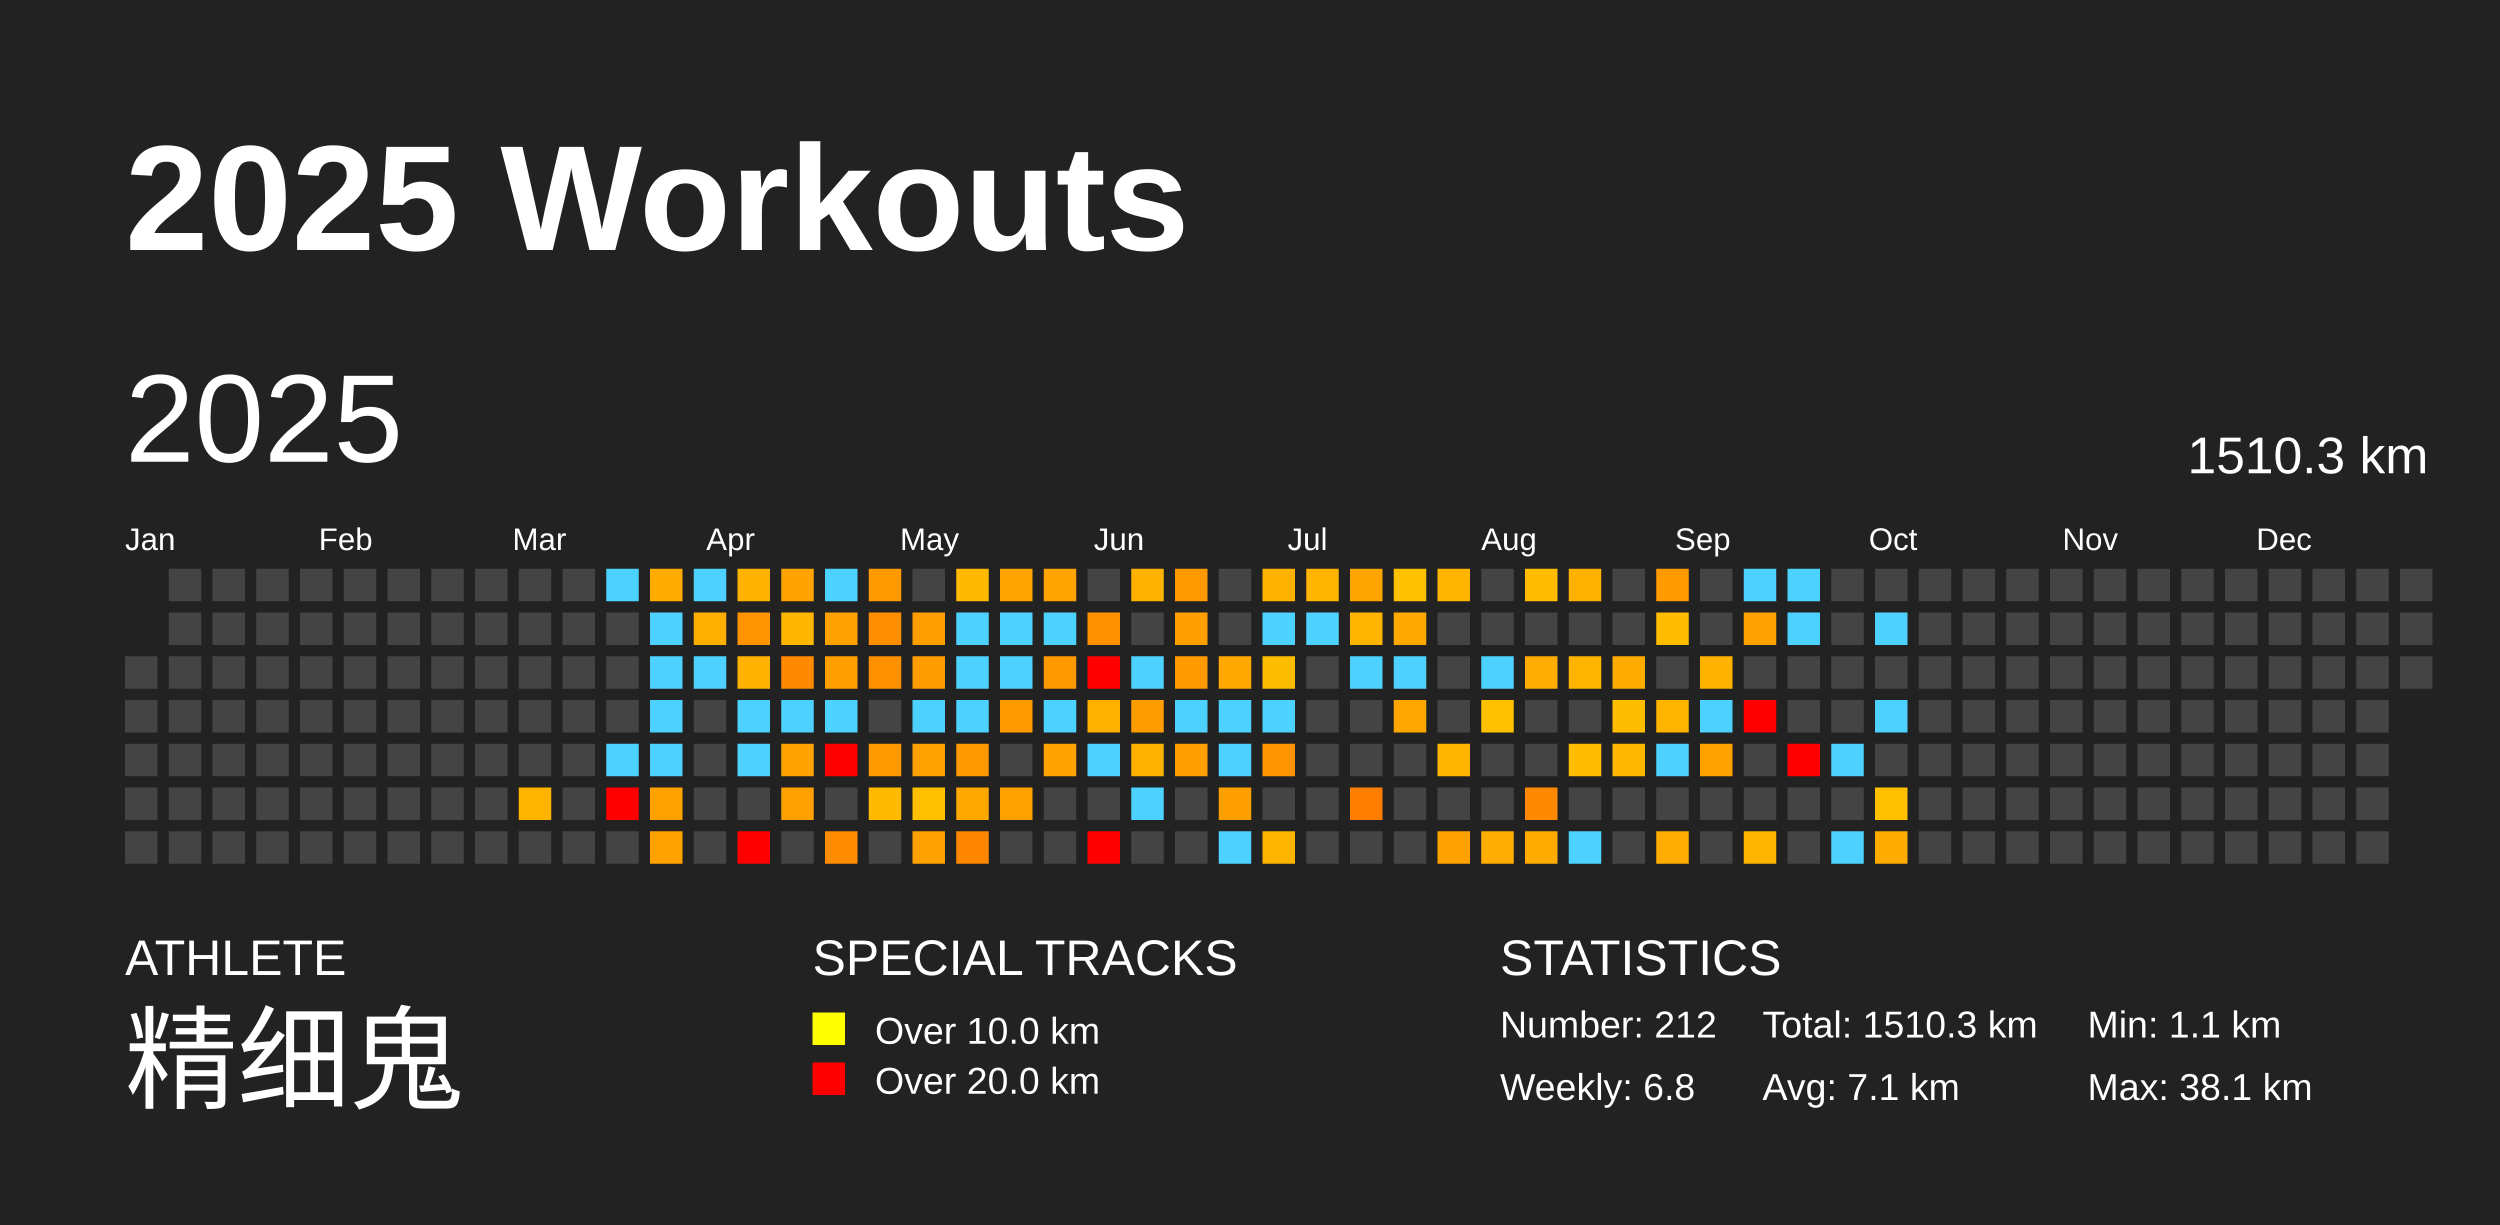
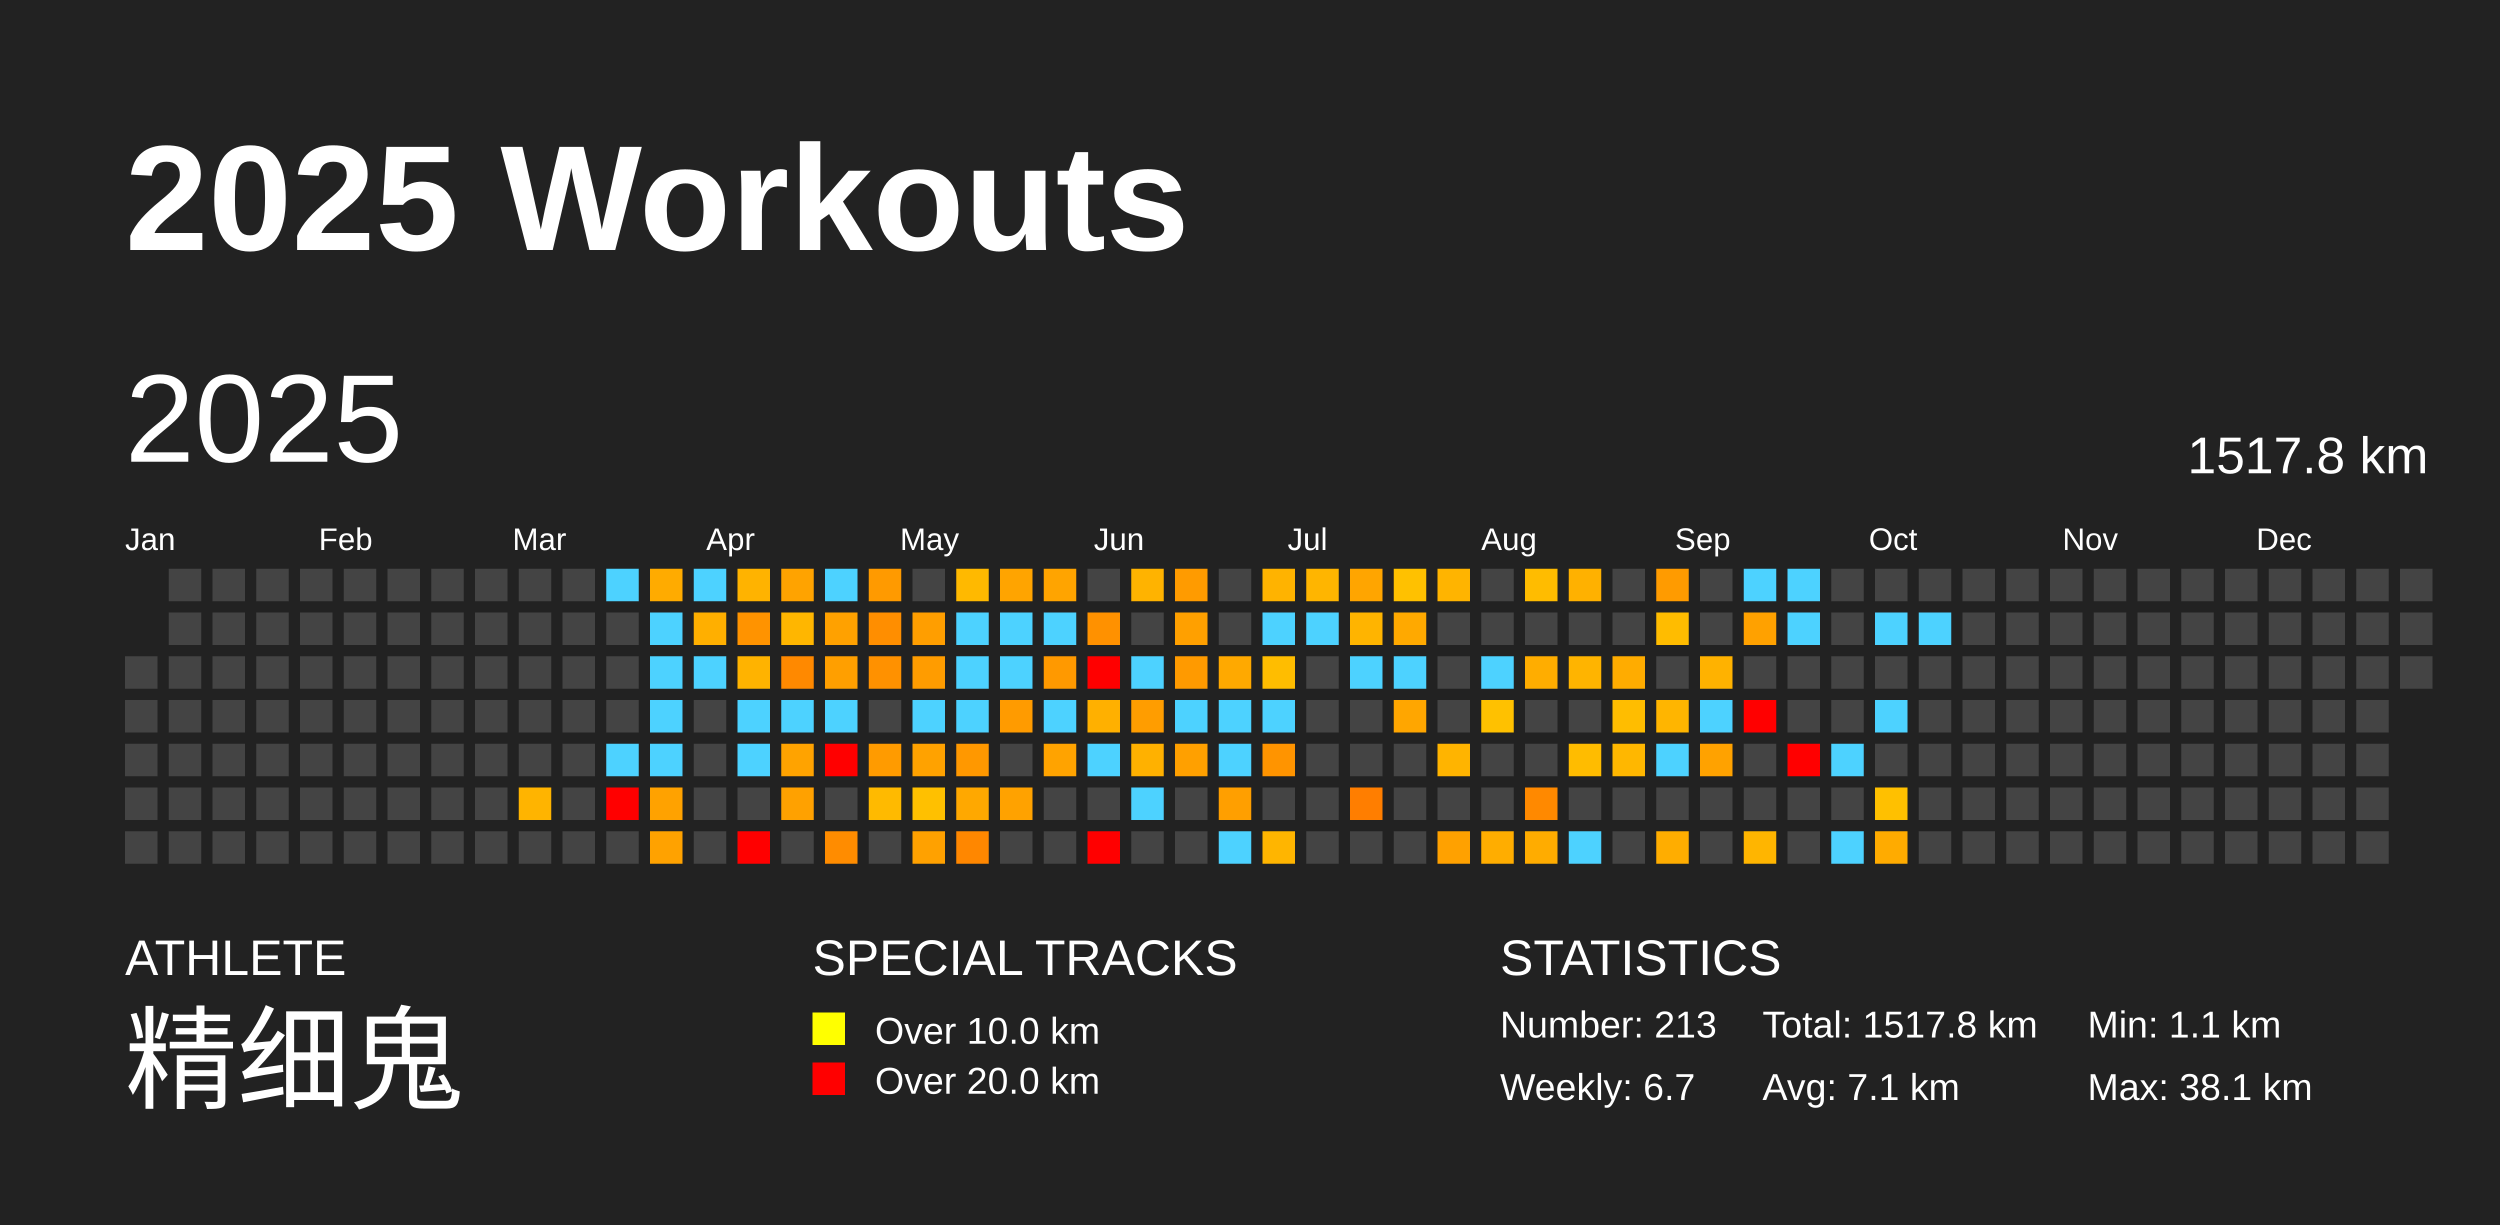
<svg xmlns="http://www.w3.org/2000/svg" baseProfile="full" height="98mm" version="1.1" viewBox="0,0,200,98" width="200mm">
  <defs />
  <rect fill="#222222" height="98" width="200" x="0" y="0" />
  <text fill="#FFFFFF" style="font-size:12px; font-family:Arial; font-weight:bold;" x="10" y="20">2025 Workouts</text>
  <text fill="#FFFFFF" style="font-size:4px; font-family:Arial" x="10" y="78">ATHLETE</text>
  <text fill="#FFFFFF" style="font-size:9px; font-family:Arial" x="10" y="88">精细鬼</text>
  <text fill="#FFFFFF" style="font-size:4px; font-family:Arial" x="65" y="78">SPECIAL TRACKS</text>
  <rect fill="yellow" height="2.6" width="2.6" x="65" y="81" />
  <text fill="#FFFFFF" style="font-size:3px; font-family:Arial" x="70" y="83.5">Over 10.0 km</text>
  <rect fill="red" height="2.6" width="2.6" x="65" y="85" />
  <text fill="#FFFFFF" style="font-size:3px; font-family:Arial" x="70" y="87.5">Over 20.0 km</text>
  <text fill="#FFFFFF" style="font-size:4px; font-family:Arial" x="120" y="78">STATISTICS</text>
-   <text fill="#FFFFFF" style="font-size:3px; font-family:Arial" x="120" y="83">Number: 212</text>
-   <text fill="#FFFFFF" style="font-size:3px; font-family:Arial" x="120" y="88">Weekly: 6.8</text>
-   <text fill="#FFFFFF" style="font-size:3px; font-family:Arial" x="141" y="83">Total: 1510.3 km</text>
+   <text fill="#FFFFFF" style="font-size:3px; font-family:Arial" x="120" y="83">Number: 213</text>
+   <text fill="#FFFFFF" style="font-size:3px; font-family:Arial" x="120" y="88">Weekly: 6.7</text>
+   <text fill="#FFFFFF" style="font-size:3px; font-family:Arial" x="141" y="83">Total: 1517.8 km</text>
  <text fill="#FFFFFF" style="font-size:3px; font-family:Arial" x="141" y="88">Avg: 7.1 km</text>
  <text fill="#FFFFFF" style="font-size:3px; font-family:Arial" x="167" y="83">Min: 1.1 km</text>
  <text fill="#FFFFFF" style="font-size:3px; font-family:Arial" x="167" y="88">Max: 38.1 km</text>
  <text dominant-baseline="hanging" fill="#FFFFFF" style="font-size:10.0px; font-family:Arial;" x="10" y="30">2025</text>
-   <text dominant-baseline="hanging" fill="#FFFFFF" style="font-size:4.125px; font-family:Arial;" x="175" y="35">1510.3 km</text>
+   <text dominant-baseline="hanging" fill="#FFFFFF" style="font-size:4.125px; font-family:Arial;" x="175" y="35">1517.8 km</text>
  <text fill="#FFFFFF" style="font-size:2.5px; font-family:Arial" x="10.0" y="44">Jan</text>
  <text fill="#FFFFFF" style="font-size:2.5px; font-family:Arial" x="25.5" y="44">Feb</text>
  <text fill="#FFFFFF" style="font-size:2.5px; font-family:Arial" x="41.0" y="44">Mar</text>
  <text fill="#FFFFFF" style="font-size:2.5px; font-family:Arial" x="56.5" y="44">Apr</text>
  <text fill="#FFFFFF" style="font-size:2.5px; font-family:Arial" x="72.0" y="44">May</text>
  <text fill="#FFFFFF" style="font-size:2.5px; font-family:Arial" x="87.5" y="44">Jun</text>
  <text fill="#FFFFFF" style="font-size:2.5px; font-family:Arial" x="103.0" y="44">Jul</text>
  <text fill="#FFFFFF" style="font-size:2.5px; font-family:Arial" x="118.5" y="44">Aug</text>
  <text fill="#FFFFFF" style="font-size:2.5px; font-family:Arial" x="134.0" y="44">Sep</text>
  <text fill="#FFFFFF" style="font-size:2.5px; font-family:Arial" x="149.5" y="44">Oct</text>
  <text fill="#FFFFFF" style="font-size:2.5px; font-family:Arial" x="165.0" y="44">Nov</text>
  <text fill="#FFFFFF" style="font-size:2.5px; font-family:Arial" x="180.5" y="44">Dec</text>
  <rect fill="#444444" height="2.6" width="2.6" x="10.0" y="52.5" />
  <rect fill="#444444" height="2.6" width="2.6" x="10.0" y="56.0" />
  <rect fill="#444444" height="2.6" width="2.6" x="10.0" y="59.5" />
  <rect fill="#444444" height="2.6" width="2.6" x="10.0" y="63.0" />
  <rect fill="#444444" height="2.6" width="2.6" x="10.0" y="66.5" />
  <rect fill="#444444" height="2.6" width="2.6" x="13.5" y="45.5" />
  <rect fill="#444444" height="2.6" width="2.6" x="13.5" y="49.0" />
  <rect fill="#444444" height="2.6" width="2.6" x="13.5" y="52.5" />
  <rect fill="#444444" height="2.6" width="2.6" x="13.5" y="56.0" />
  <rect fill="#444444" height="2.6" width="2.6" x="13.5" y="59.5" />
  <rect fill="#444444" height="2.6" width="2.6" x="13.5" y="63.0" />
  <rect fill="#444444" height="2.6" width="2.6" x="13.5" y="66.5" />
  <rect fill="#444444" height="2.6" width="2.6" x="17.0" y="45.5" />
  <rect fill="#444444" height="2.6" width="2.6" x="17.0" y="49.0" />
  <rect fill="#444444" height="2.6" width="2.6" x="17.0" y="52.5" />
  <rect fill="#444444" height="2.6" width="2.6" x="17.0" y="56.0" />
  <rect fill="#444444" height="2.6" width="2.6" x="17.0" y="59.5" />
  <rect fill="#444444" height="2.6" width="2.6" x="17.0" y="63.0" />
  <rect fill="#444444" height="2.6" width="2.6" x="17.0" y="66.5" />
  <rect fill="#444444" height="2.6" width="2.6" x="20.5" y="45.5" />
  <rect fill="#444444" height="2.6" width="2.6" x="20.5" y="49.0" />
  <rect fill="#444444" height="2.6" width="2.6" x="20.5" y="52.5" />
  <rect fill="#444444" height="2.6" width="2.6" x="20.5" y="56.0" />
  <rect fill="#444444" height="2.6" width="2.6" x="20.5" y="59.5" />
  <rect fill="#444444" height="2.6" width="2.6" x="20.5" y="63.0" />
  <rect fill="#444444" height="2.6" width="2.6" x="20.5" y="66.5" />
  <rect fill="#444444" height="2.6" width="2.6" x="24.0" y="45.5" />
  <rect fill="#444444" height="2.6" width="2.6" x="24.0" y="49.0" />
  <rect fill="#444444" height="2.6" width="2.6" x="24.0" y="52.5" />
  <rect fill="#444444" height="2.6" width="2.6" x="24.0" y="56.0" />
  <rect fill="#444444" height="2.6" width="2.6" x="24.0" y="59.5" />
  <rect fill="#444444" height="2.6" width="2.6" x="24.0" y="63.0" />
  <rect fill="#444444" height="2.6" width="2.6" x="24.0" y="66.5" />
  <rect fill="#444444" height="2.6" width="2.6" x="27.5" y="45.5" />
  <rect fill="#444444" height="2.6" width="2.6" x="27.5" y="49.0" />
  <rect fill="#444444" height="2.6" width="2.6" x="27.5" y="52.5" />
  <rect fill="#444444" height="2.6" width="2.6" x="27.5" y="56.0" />
  <rect fill="#444444" height="2.6" width="2.6" x="27.5" y="59.5" />
  <rect fill="#444444" height="2.6" width="2.6" x="27.5" y="63.0" />
  <rect fill="#444444" height="2.6" width="2.6" x="27.5" y="66.5" />
  <rect fill="#444444" height="2.6" width="2.6" x="31.0" y="45.5" />
  <rect fill="#444444" height="2.6" width="2.6" x="31.0" y="49.0" />
  <rect fill="#444444" height="2.6" width="2.6" x="31.0" y="52.5" />
  <rect fill="#444444" height="2.6" width="2.6" x="31.0" y="56.0" />
  <rect fill="#444444" height="2.6" width="2.6" x="31.0" y="59.5" />
  <rect fill="#444444" height="2.6" width="2.6" x="31.0" y="63.0" />
  <rect fill="#444444" height="2.6" width="2.6" x="31.0" y="66.5" />
  <rect fill="#444444" height="2.6" width="2.6" x="34.5" y="45.5" />
  <rect fill="#444444" height="2.6" width="2.6" x="34.5" y="49.0" />
  <rect fill="#444444" height="2.6" width="2.6" x="34.5" y="52.5" />
  <rect fill="#444444" height="2.6" width="2.6" x="34.5" y="56.0" />
  <rect fill="#444444" height="2.6" width="2.6" x="34.5" y="59.5" />
  <rect fill="#444444" height="2.6" width="2.6" x="34.5" y="63.0" />
  <rect fill="#444444" height="2.6" width="2.6" x="34.5" y="66.5" />
  <rect fill="#444444" height="2.6" width="2.6" x="38.0" y="45.5" />
  <rect fill="#444444" height="2.6" width="2.6" x="38.0" y="49.0" />
  <rect fill="#444444" height="2.6" width="2.6" x="38.0" y="52.5" />
  <rect fill="#444444" height="2.6" width="2.6" x="38.0" y="56.0" />
  <rect fill="#444444" height="2.6" width="2.6" x="38.0" y="59.5" />
  <rect fill="#444444" height="2.6" width="2.6" x="38.0" y="63.0" />
  <rect fill="#444444" height="2.6" width="2.6" x="38.0" y="66.5" />
  <rect fill="#444444" height="2.6" width="2.6" x="41.5" y="45.5" />
  <rect fill="#444444" height="2.6" width="2.6" x="41.5" y="49.0" />
  <rect fill="#444444" height="2.6" width="2.6" x="41.5" y="52.5" />
  <rect fill="#444444" height="2.6" width="2.6" x="41.5" y="56.0" />
  <rect fill="#444444" height="2.6" width="2.6" x="41.5" y="59.5" />
  <rect fill="#ffb400" height="2.6" width="2.6" x="41.5" y="63.0" />
  <rect fill="#444444" height="2.6" width="2.6" x="41.5" y="66.5" />
  <rect fill="#444444" height="2.6" width="2.6" x="45.0" y="45.5" />
  <rect fill="#444444" height="2.6" width="2.6" x="45.0" y="49.0" />
  <rect fill="#444444" height="2.6" width="2.6" x="45.0" y="52.5" />
  <rect fill="#444444" height="2.6" width="2.6" x="45.0" y="56.0" />
  <rect fill="#444444" height="2.6" width="2.6" x="45.0" y="59.5" />
  <rect fill="#444444" height="2.6" width="2.6" x="45.0" y="63.0" />
  <rect fill="#444444" height="2.6" width="2.6" x="45.0" y="66.5" />
  <rect fill="#4dd2ff" height="2.6" width="2.6" x="48.5" y="45.5" />
  <rect fill="#444444" height="2.6" width="2.6" x="48.5" y="49.0" />
  <rect fill="#444444" height="2.6" width="2.6" x="48.5" y="52.5" />
  <rect fill="#444444" height="2.6" width="2.6" x="48.5" y="56.0" />
  <rect fill="#4dd2ff" height="2.6" width="2.6" x="48.5" y="59.5" />
  <rect fill="red" height="2.6" width="2.6" x="48.5" y="63.0" />
  <rect fill="#444444" height="2.6" width="2.6" x="48.5" y="66.5" />
  <rect fill="#ffab00" height="2.6" width="2.6" x="52.0" y="45.5" />
  <rect fill="#4dd2ff" height="2.6" width="2.6" x="52.0" y="49.0" />
  <rect fill="#4dd2ff" height="2.6" width="2.6" x="52.0" y="52.5" />
  <rect fill="#4dd2ff" height="2.6" width="2.6" x="52.0" y="56.0" />
  <rect fill="#4dd2ff" height="2.6" width="2.6" x="52.0" y="59.5" />
  <rect fill="#ffa200" height="2.6" width="2.6" x="52.0" y="63.0" />
  <rect fill="#ffa200" height="2.6" width="2.6" x="52.0" y="66.5" />
  <rect fill="#4dd2ff" height="2.6" width="2.6" x="55.5" y="45.5" />
  <rect fill="#ffaf00" height="2.6" width="2.6" x="55.5" y="49.0" />
  <rect fill="#4dd2ff" height="2.6" width="2.6" x="55.5" y="52.5" />
  <rect fill="#444444" height="2.6" width="2.6" x="55.5" y="56.0" />
  <rect fill="#444444" height="2.6" width="2.6" x="55.5" y="59.5" />
  <rect fill="#444444" height="2.6" width="2.6" x="55.5" y="63.0" />
  <rect fill="#444444" height="2.6" width="2.6" x="55.5" y="66.5" />
  <rect fill="#ffb300" height="2.6" width="2.6" x="59.0" y="45.5" />
  <rect fill="#ff9300" height="2.6" width="2.6" x="59.0" y="49.0" />
  <rect fill="#ffb300" height="2.6" width="2.6" x="59.0" y="52.5" />
  <rect fill="#4dd2ff" height="2.6" width="2.6" x="59.0" y="56.0" />
  <rect fill="#4dd2ff" height="2.6" width="2.6" x="59.0" y="59.5" />
  <rect fill="#444444" height="2.6" width="2.6" x="59.0" y="63.0" />
  <rect fill="red" height="2.6" width="2.6" x="59.0" y="66.5" />
  <rect fill="#ffa300" height="2.6" width="2.6" x="62.5" y="45.5" />
  <rect fill="#ffb600" height="2.6" width="2.6" x="62.5" y="49.0" />
  <rect fill="#ff8900" height="2.6" width="2.6" x="62.5" y="52.5" />
  <rect fill="#4dd2ff" height="2.6" width="2.6" x="62.5" y="56.0" />
  <rect fill="#ffa300" height="2.6" width="2.6" x="62.5" y="59.5" />
  <rect fill="#ffa100" height="2.6" width="2.6" x="62.5" y="63.0" />
  <rect fill="#444444" height="2.6" width="2.6" x="62.5" y="66.5" />
  <rect fill="#4dd2ff" height="2.6" width="2.6" x="66.0" y="45.5" />
  <rect fill="#ffa100" height="2.6" width="2.6" x="66.0" y="49.0" />
  <rect fill="#ff9f00" height="2.6" width="2.6" x="66.0" y="52.5" />
  <rect fill="#4dd2ff" height="2.6" width="2.6" x="66.0" y="56.0" />
  <rect fill="red" height="2.6" width="2.6" x="66.0" y="59.5" />
  <rect fill="#444444" height="2.6" width="2.6" x="66.0" y="63.0" />
  <rect fill="#ff8c00" height="2.6" width="2.6" x="66.0" y="66.5" />
  <rect fill="#ff9a00" height="2.6" width="2.6" x="69.5" y="45.5" />
  <rect fill="#ff8e00" height="2.6" width="2.6" x="69.5" y="49.0" />
  <rect fill="#ff9100" height="2.6" width="2.6" x="69.5" y="52.5" />
  <rect fill="#444444" height="2.6" width="2.6" x="69.5" y="56.0" />
  <rect fill="#ff9b00" height="2.6" width="2.6" x="69.5" y="59.5" />
  <rect fill="#ffba00" height="2.6" width="2.6" x="69.5" y="63.0" />
  <rect fill="#444444" height="2.6" width="2.6" x="69.5" y="66.5" />
  <rect fill="#444444" height="2.6" width="2.6" x="73.0" y="45.5" />
  <rect fill="#ff9e00" height="2.6" width="2.6" x="73.0" y="49.0" />
  <rect fill="#ff9c00" height="2.6" width="2.6" x="73.0" y="52.5" />
  <rect fill="#4dd2ff" height="2.6" width="2.6" x="73.0" y="56.0" />
  <rect fill="#ffa200" height="2.6" width="2.6" x="73.0" y="59.5" />
  <rect fill="#ffc000" height="2.6" width="2.6" x="73.0" y="63.0" />
  <rect fill="#ffa100" height="2.6" width="2.6" x="73.0" y="66.5" />
  <rect fill="#ffb900" height="2.6" width="2.6" x="76.5" y="45.5" />
  <rect fill="#4dd2ff" height="2.6" width="2.6" x="76.5" y="49.0" />
  <rect fill="#4dd2ff" height="2.6" width="2.6" x="76.5" y="52.5" />
  <rect fill="#4dd2ff" height="2.6" width="2.6" x="76.5" y="56.0" />
  <rect fill="#ff9800" height="2.6" width="2.6" x="76.5" y="59.5" />
  <rect fill="#ffa800" height="2.6" width="2.6" x="76.5" y="63.0" />
  <rect fill="#ff8700" height="2.6" width="2.6" x="76.5" y="66.5" />
  <rect fill="#ffa400" height="2.6" width="2.6" x="80.0" y="45.5" />
  <rect fill="#4dd2ff" height="2.6" width="2.6" x="80.0" y="49.0" />
  <rect fill="#4dd2ff" height="2.6" width="2.6" x="80.0" y="52.5" />
  <rect fill="#ff9b00" height="2.6" width="2.6" x="80.0" y="56.0" />
  <rect fill="#444444" height="2.6" width="2.6" x="80.0" y="59.5" />
  <rect fill="#ffa200" height="2.6" width="2.6" x="80.0" y="63.0" />
  <rect fill="#444444" height="2.6" width="2.6" x="80.0" y="66.5" />
  <rect fill="#ffa400" height="2.6" width="2.6" x="83.5" y="45.5" />
  <rect fill="#4dd2ff" height="2.6" width="2.6" x="83.5" y="49.0" />
  <rect fill="#ff9900" height="2.6" width="2.6" x="83.5" y="52.5" />
  <rect fill="#4dd2ff" height="2.6" width="2.6" x="83.5" y="56.0" />
  <rect fill="#ffa300" height="2.6" width="2.6" x="83.5" y="59.5" />
  <rect fill="#444444" height="2.6" width="2.6" x="83.5" y="63.0" />
  <rect fill="#444444" height="2.6" width="2.6" x="83.5" y="66.5" />
  <rect fill="#444444" height="2.6" width="2.6" x="87.0" y="45.5" />
  <rect fill="#ff9100" height="2.6" width="2.6" x="87.0" y="49.0" />
  <rect fill="red" height="2.6" width="2.6" x="87.0" y="52.5" />
  <rect fill="#ffb000" height="2.6" width="2.6" x="87.0" y="56.0" />
  <rect fill="#4dd2ff" height="2.6" width="2.6" x="87.0" y="59.5" />
  <rect fill="#444444" height="2.6" width="2.6" x="87.0" y="63.0" />
  <rect fill="red" height="2.6" width="2.6" x="87.0" y="66.5" />
  <rect fill="#ffb300" height="2.6" width="2.6" x="90.5" y="45.5" />
  <rect fill="#444444" height="2.6" width="2.6" x="90.5" y="49.0" />
  <rect fill="#4dd2ff" height="2.6" width="2.6" x="90.5" y="52.5" />
  <rect fill="#ff9d00" height="2.6" width="2.6" x="90.5" y="56.0" />
  <rect fill="#ffb100" height="2.6" width="2.6" x="90.5" y="59.5" />
  <rect fill="#4dd2ff" height="2.6" width="2.6" x="90.5" y="63.0" />
  <rect fill="#444444" height="2.6" width="2.6" x="90.5" y="66.5" />
  <rect fill="#ff9b00" height="2.6" width="2.6" x="94.0" y="45.5" />
  <rect fill="#ffa000" height="2.6" width="2.6" x="94.0" y="49.0" />
  <rect fill="#ff9a00" height="2.6" width="2.6" x="94.0" y="52.5" />
  <rect fill="#4dd2ff" height="2.6" width="2.6" x="94.0" y="56.0" />
  <rect fill="#ffa000" height="2.6" width="2.6" x="94.0" y="59.5" />
  <rect fill="#444444" height="2.6" width="2.6" x="94.0" y="63.0" />
  <rect fill="#444444" height="2.6" width="2.6" x="94.0" y="66.5" />
  <rect fill="#444444" height="2.6" width="2.6" x="97.5" y="45.5" />
  <rect fill="#444444" height="2.6" width="2.6" x="97.5" y="49.0" />
  <rect fill="#ffa900" height="2.6" width="2.6" x="97.5" y="52.5" />
  <rect fill="#4dd2ff" height="2.6" width="2.6" x="97.5" y="56.0" />
  <rect fill="#4dd2ff" height="2.6" width="2.6" x="97.5" y="59.5" />
  <rect fill="#ff9f00" height="2.6" width="2.6" x="97.5" y="63.0" />
  <rect fill="#4dd2ff" height="2.6" width="2.6" x="97.5" y="66.5" />
  <rect fill="#ffb300" height="2.6" width="2.6" x="101.0" y="45.5" />
  <rect fill="#4dd2ff" height="2.6" width="2.6" x="101.0" y="49.0" />
  <rect fill="#ffbd00" height="2.6" width="2.6" x="101.0" y="52.5" />
  <rect fill="#4dd2ff" height="2.6" width="2.6" x="101.0" y="56.0" />
  <rect fill="#ff9400" height="2.6" width="2.6" x="101.0" y="59.5" />
  <rect fill="#444444" height="2.6" width="2.6" x="101.0" y="63.0" />
  <rect fill="#ffb500" height="2.6" width="2.6" x="101.0" y="66.5" />
  <rect fill="#ffb500" height="2.6" width="2.6" x="104.5" y="45.5" />
  <rect fill="#4dd2ff" height="2.6" width="2.6" x="104.5" y="49.0" />
  <rect fill="#444444" height="2.6" width="2.6" x="104.5" y="52.5" />
  <rect fill="#444444" height="2.6" width="2.6" x="104.5" y="56.0" />
  <rect fill="#444444" height="2.6" width="2.6" x="104.5" y="59.5" />
  <rect fill="#444444" height="2.6" width="2.6" x="104.5" y="63.0" />
  <rect fill="#444444" height="2.6" width="2.6" x="104.5" y="66.5" />
  <rect fill="#ffa500" height="2.6" width="2.6" x="108.0" y="45.5" />
  <rect fill="#ffb400" height="2.6" width="2.6" x="108.0" y="49.0" />
  <rect fill="#4dd2ff" height="2.6" width="2.6" x="108.0" y="52.5" />
  <rect fill="#444444" height="2.6" width="2.6" x="108.0" y="56.0" />
  <rect fill="#444444" height="2.6" width="2.6" x="108.0" y="59.5" />
  <rect fill="#ff7e00" height="2.6" width="2.6" x="108.0" y="63.0" />
  <rect fill="#444444" height="2.6" width="2.6" x="108.0" y="66.5" />
  <rect fill="#ffc100" height="2.6" width="2.6" x="111.5" y="45.5" />
  <rect fill="#ffa900" height="2.6" width="2.6" x="111.5" y="49.0" />
  <rect fill="#4dd2ff" height="2.6" width="2.6" x="111.5" y="52.5" />
  <rect fill="#ffa600" height="2.6" width="2.6" x="111.5" y="56.0" />
  <rect fill="#444444" height="2.6" width="2.6" x="111.5" y="59.5" />
  <rect fill="#444444" height="2.6" width="2.6" x="111.5" y="63.0" />
  <rect fill="#444444" height="2.6" width="2.6" x="111.5" y="66.5" />
  <rect fill="#ffb400" height="2.6" width="2.6" x="115.0" y="45.5" />
  <rect fill="#444444" height="2.6" width="2.6" x="115.0" y="49.0" />
  <rect fill="#444444" height="2.6" width="2.6" x="115.0" y="52.5" />
  <rect fill="#444444" height="2.6" width="2.6" x="115.0" y="56.0" />
  <rect fill="#ffb400" height="2.6" width="2.6" x="115.0" y="59.5" />
  <rect fill="#444444" height="2.6" width="2.6" x="115.0" y="63.0" />
  <rect fill="#ffa100" height="2.6" width="2.6" x="115.0" y="66.5" />
  <rect fill="#444444" height="2.6" width="2.6" x="118.5" y="45.5" />
  <rect fill="#444444" height="2.6" width="2.6" x="118.5" y="49.0" />
  <rect fill="#4dd2ff" height="2.6" width="2.6" x="118.5" y="52.5" />
  <rect fill="#ffc100" height="2.6" width="2.6" x="118.5" y="56.0" />
  <rect fill="#444444" height="2.6" width="2.6" x="118.5" y="59.5" />
  <rect fill="#444444" height="2.6" width="2.6" x="118.5" y="63.0" />
  <rect fill="#ffad00" height="2.6" width="2.6" x="118.5" y="66.5" />
  <rect fill="#ffbc00" height="2.6" width="2.6" x="122.0" y="45.5" />
  <rect fill="#444444" height="2.6" width="2.6" x="122.0" y="49.0" />
  <rect fill="#ffad00" height="2.6" width="2.6" x="122.0" y="52.5" />
  <rect fill="#444444" height="2.6" width="2.6" x="122.0" y="56.0" />
  <rect fill="#444444" height="2.6" width="2.6" x="122.0" y="59.5" />
  <rect fill="#ff8900" height="2.6" width="2.6" x="122.0" y="63.0" />
  <rect fill="#ffac00" height="2.6" width="2.6" x="122.0" y="66.5" />
  <rect fill="#ffb100" height="2.6" width="2.6" x="125.5" y="45.5" />
  <rect fill="#444444" height="2.6" width="2.6" x="125.5" y="49.0" />
  <rect fill="#ffb400" height="2.6" width="2.6" x="125.5" y="52.5" />
  <rect fill="#444444" height="2.6" width="2.6" x="125.5" y="56.0" />
  <rect fill="#ffbc00" height="2.6" width="2.6" x="125.5" y="59.5" />
  <rect fill="#444444" height="2.6" width="2.6" x="125.5" y="63.0" />
  <rect fill="#4dd2ff" height="2.6" width="2.6" x="125.5" y="66.5" />
  <rect fill="#444444" height="2.6" width="2.6" x="129.0" y="45.5" />
  <rect fill="#444444" height="2.6" width="2.6" x="129.0" y="49.0" />
  <rect fill="#ffac00" height="2.6" width="2.6" x="129.0" y="52.5" />
  <rect fill="#ffbd00" height="2.6" width="2.6" x="129.0" y="56.0" />
  <rect fill="#ffb700" height="2.6" width="2.6" x="129.0" y="59.5" />
  <rect fill="#444444" height="2.6" width="2.6" x="129.0" y="63.0" />
  <rect fill="#444444" height="2.6" width="2.6" x="129.0" y="66.5" />
  <rect fill="#ff9b00" height="2.6" width="2.6" x="132.5" y="45.5" />
  <rect fill="#ffbc00" height="2.6" width="2.6" x="132.5" y="49.0" />
  <rect fill="#444444" height="2.6" width="2.6" x="132.5" y="52.5" />
  <rect fill="#ffb500" height="2.6" width="2.6" x="132.5" y="56.0" />
  <rect fill="#4dd2ff" height="2.6" width="2.6" x="132.5" y="59.5" />
  <rect fill="#444444" height="2.6" width="2.6" x="132.5" y="63.0" />
  <rect fill="#ffad00" height="2.6" width="2.6" x="132.5" y="66.5" />
  <rect fill="#444444" height="2.6" width="2.6" x="136.0" y="45.5" />
  <rect fill="#444444" height="2.6" width="2.6" x="136.0" y="49.0" />
  <rect fill="#ffb200" height="2.6" width="2.6" x="136.0" y="52.5" />
  <rect fill="#4dd2ff" height="2.6" width="2.6" x="136.0" y="56.0" />
  <rect fill="#ffa200" height="2.6" width="2.6" x="136.0" y="59.5" />
  <rect fill="#444444" height="2.6" width="2.6" x="136.0" y="63.0" />
  <rect fill="#444444" height="2.6" width="2.6" x="136.0" y="66.5" />
  <rect fill="#4dd2ff" height="2.6" width="2.6" x="139.5" y="45.5" />
  <rect fill="#ffa100" height="2.6" width="2.6" x="139.5" y="49.0" />
  <rect fill="#444444" height="2.6" width="2.6" x="139.5" y="52.5" />
  <rect fill="red" height="2.6" width="2.6" x="139.5" y="56.0" />
  <rect fill="#444444" height="2.6" width="2.6" x="139.5" y="59.5" />
  <rect fill="#444444" height="2.6" width="2.6" x="139.5" y="63.0" />
  <rect fill="#ffb500" height="2.6" width="2.6" x="139.5" y="66.5" />
  <rect fill="#4dd2ff" height="2.6" width="2.6" x="143.0" y="45.5" />
  <rect fill="#4dd2ff" height="2.6" width="2.6" x="143.0" y="49.0" />
  <rect fill="#444444" height="2.6" width="2.6" x="143.0" y="52.5" />
  <rect fill="#444444" height="2.6" width="2.6" x="143.0" y="56.0" />
  <rect fill="red" height="2.6" width="2.6" x="143.0" y="59.5" />
  <rect fill="#444444" height="2.6" width="2.6" x="143.0" y="63.0" />
  <rect fill="#444444" height="2.6" width="2.6" x="143.0" y="66.5" />
  <rect fill="#444444" height="2.6" width="2.6" x="146.5" y="45.5" />
  <rect fill="#444444" height="2.6" width="2.6" x="146.5" y="49.0" />
  <rect fill="#444444" height="2.6" width="2.6" x="146.5" y="52.5" />
  <rect fill="#444444" height="2.6" width="2.6" x="146.5" y="56.0" />
  <rect fill="#4dd2ff" height="2.6" width="2.6" x="146.5" y="59.5" />
  <rect fill="#444444" height="2.6" width="2.6" x="146.5" y="63.0" />
  <rect fill="#4dd2ff" height="2.6" width="2.6" x="146.5" y="66.5" />
  <rect fill="#444444" height="2.6" width="2.6" x="150.0" y="45.5" />
  <rect fill="#4dd2ff" height="2.6" width="2.6" x="150.0" y="49.0" />
  <rect fill="#444444" height="2.6" width="2.6" x="150.0" y="52.5" />
  <rect fill="#4dd2ff" height="2.6" width="2.6" x="150.0" y="56.0" />
  <rect fill="#444444" height="2.6" width="2.6" x="150.0" y="59.5" />
  <rect fill="#ffc000" height="2.6" width="2.6" x="150.0" y="63.0" />
  <rect fill="#ffab00" height="2.6" width="2.6" x="150.0" y="66.5" />
  <rect fill="#444444" height="2.6" width="2.6" x="153.5" y="45.5" />
-   <rect fill="#444444" height="2.6" width="2.6" x="153.5" y="49.0" />
+   <rect fill="#4dd2ff" height="2.6" width="2.6" x="153.5" y="49.0" />
  <rect fill="#444444" height="2.6" width="2.6" x="153.5" y="52.5" />
  <rect fill="#444444" height="2.6" width="2.6" x="153.5" y="56.0" />
  <rect fill="#444444" height="2.6" width="2.6" x="153.5" y="59.5" />
  <rect fill="#444444" height="2.6" width="2.6" x="153.5" y="63.0" />
  <rect fill="#444444" height="2.6" width="2.6" x="153.5" y="66.5" />
  <rect fill="#444444" height="2.6" width="2.6" x="157.0" y="45.5" />
  <rect fill="#444444" height="2.6" width="2.6" x="157.0" y="49.0" />
  <rect fill="#444444" height="2.6" width="2.6" x="157.0" y="52.5" />
  <rect fill="#444444" height="2.6" width="2.6" x="157.0" y="56.0" />
  <rect fill="#444444" height="2.6" width="2.6" x="157.0" y="59.5" />
  <rect fill="#444444" height="2.6" width="2.6" x="157.0" y="63.0" />
  <rect fill="#444444" height="2.6" width="2.6" x="157.0" y="66.5" />
  <rect fill="#444444" height="2.6" width="2.6" x="160.5" y="45.5" />
  <rect fill="#444444" height="2.6" width="2.6" x="160.5" y="49.0" />
  <rect fill="#444444" height="2.6" width="2.6" x="160.5" y="52.5" />
  <rect fill="#444444" height="2.6" width="2.6" x="160.5" y="56.0" />
  <rect fill="#444444" height="2.6" width="2.6" x="160.5" y="59.5" />
  <rect fill="#444444" height="2.6" width="2.6" x="160.5" y="63.0" />
  <rect fill="#444444" height="2.6" width="2.6" x="160.5" y="66.5" />
  <rect fill="#444444" height="2.6" width="2.6" x="164.0" y="45.5" />
  <rect fill="#444444" height="2.6" width="2.6" x="164.0" y="49.0" />
  <rect fill="#444444" height="2.6" width="2.6" x="164.0" y="52.5" />
  <rect fill="#444444" height="2.6" width="2.6" x="164.0" y="56.0" />
  <rect fill="#444444" height="2.6" width="2.6" x="164.0" y="59.5" />
  <rect fill="#444444" height="2.6" width="2.6" x="164.0" y="63.0" />
  <rect fill="#444444" height="2.6" width="2.6" x="164.0" y="66.5" />
  <rect fill="#444444" height="2.6" width="2.6" x="167.5" y="45.5" />
  <rect fill="#444444" height="2.6" width="2.6" x="167.5" y="49.0" />
  <rect fill="#444444" height="2.6" width="2.6" x="167.5" y="52.5" />
  <rect fill="#444444" height="2.6" width="2.6" x="167.5" y="56.0" />
  <rect fill="#444444" height="2.6" width="2.6" x="167.5" y="59.5" />
  <rect fill="#444444" height="2.6" width="2.6" x="167.5" y="63.0" />
  <rect fill="#444444" height="2.6" width="2.6" x="167.5" y="66.5" />
  <rect fill="#444444" height="2.6" width="2.6" x="171.0" y="45.5" />
  <rect fill="#444444" height="2.6" width="2.6" x="171.0" y="49.0" />
  <rect fill="#444444" height="2.6" width="2.6" x="171.0" y="52.5" />
  <rect fill="#444444" height="2.6" width="2.6" x="171.0" y="56.0" />
  <rect fill="#444444" height="2.6" width="2.6" x="171.0" y="59.5" />
  <rect fill="#444444" height="2.6" width="2.6" x="171.0" y="63.0" />
  <rect fill="#444444" height="2.6" width="2.6" x="171.0" y="66.5" />
  <rect fill="#444444" height="2.6" width="2.6" x="174.5" y="45.5" />
  <rect fill="#444444" height="2.6" width="2.6" x="174.5" y="49.0" />
  <rect fill="#444444" height="2.6" width="2.6" x="174.5" y="52.5" />
  <rect fill="#444444" height="2.6" width="2.6" x="174.5" y="56.0" />
  <rect fill="#444444" height="2.6" width="2.6" x="174.5" y="59.5" />
  <rect fill="#444444" height="2.6" width="2.6" x="174.5" y="63.0" />
  <rect fill="#444444" height="2.6" width="2.6" x="174.5" y="66.5" />
  <rect fill="#444444" height="2.6" width="2.6" x="178.0" y="45.5" />
  <rect fill="#444444" height="2.6" width="2.6" x="178.0" y="49.0" />
  <rect fill="#444444" height="2.6" width="2.6" x="178.0" y="52.5" />
  <rect fill="#444444" height="2.6" width="2.6" x="178.0" y="56.0" />
  <rect fill="#444444" height="2.6" width="2.6" x="178.0" y="59.5" />
  <rect fill="#444444" height="2.6" width="2.6" x="178.0" y="63.0" />
  <rect fill="#444444" height="2.6" width="2.6" x="178.0" y="66.5" />
  <rect fill="#444444" height="2.6" width="2.6" x="181.5" y="45.5" />
  <rect fill="#444444" height="2.6" width="2.6" x="181.5" y="49.0" />
  <rect fill="#444444" height="2.6" width="2.6" x="181.5" y="52.5" />
  <rect fill="#444444" height="2.6" width="2.6" x="181.5" y="56.0" />
  <rect fill="#444444" height="2.6" width="2.6" x="181.5" y="59.5" />
  <rect fill="#444444" height="2.6" width="2.6" x="181.5" y="63.0" />
  <rect fill="#444444" height="2.6" width="2.6" x="181.5" y="66.5" />
  <rect fill="#444444" height="2.6" width="2.6" x="185.0" y="45.5" />
  <rect fill="#444444" height="2.6" width="2.6" x="185.0" y="49.0" />
  <rect fill="#444444" height="2.6" width="2.6" x="185.0" y="52.5" />
  <rect fill="#444444" height="2.6" width="2.6" x="185.0" y="56.0" />
  <rect fill="#444444" height="2.6" width="2.6" x="185.0" y="59.5" />
  <rect fill="#444444" height="2.6" width="2.6" x="185.0" y="63.0" />
  <rect fill="#444444" height="2.6" width="2.6" x="185.0" y="66.5" />
  <rect fill="#444444" height="2.6" width="2.6" x="188.5" y="45.5" />
  <rect fill="#444444" height="2.6" width="2.6" x="188.5" y="49.0" />
  <rect fill="#444444" height="2.6" width="2.6" x="188.5" y="52.5" />
  <rect fill="#444444" height="2.6" width="2.6" x="188.5" y="56.0" />
  <rect fill="#444444" height="2.6" width="2.6" x="188.5" y="59.5" />
  <rect fill="#444444" height="2.6" width="2.6" x="188.5" y="63.0" />
  <rect fill="#444444" height="2.6" width="2.6" x="188.5" y="66.5" />
  <rect fill="#444444" height="2.6" width="2.6" x="192.0" y="45.5" />
  <rect fill="#444444" height="2.6" width="2.6" x="192.0" y="49.0" />
  <rect fill="#444444" height="2.6" width="2.6" x="192.0" y="52.5" />
</svg>
